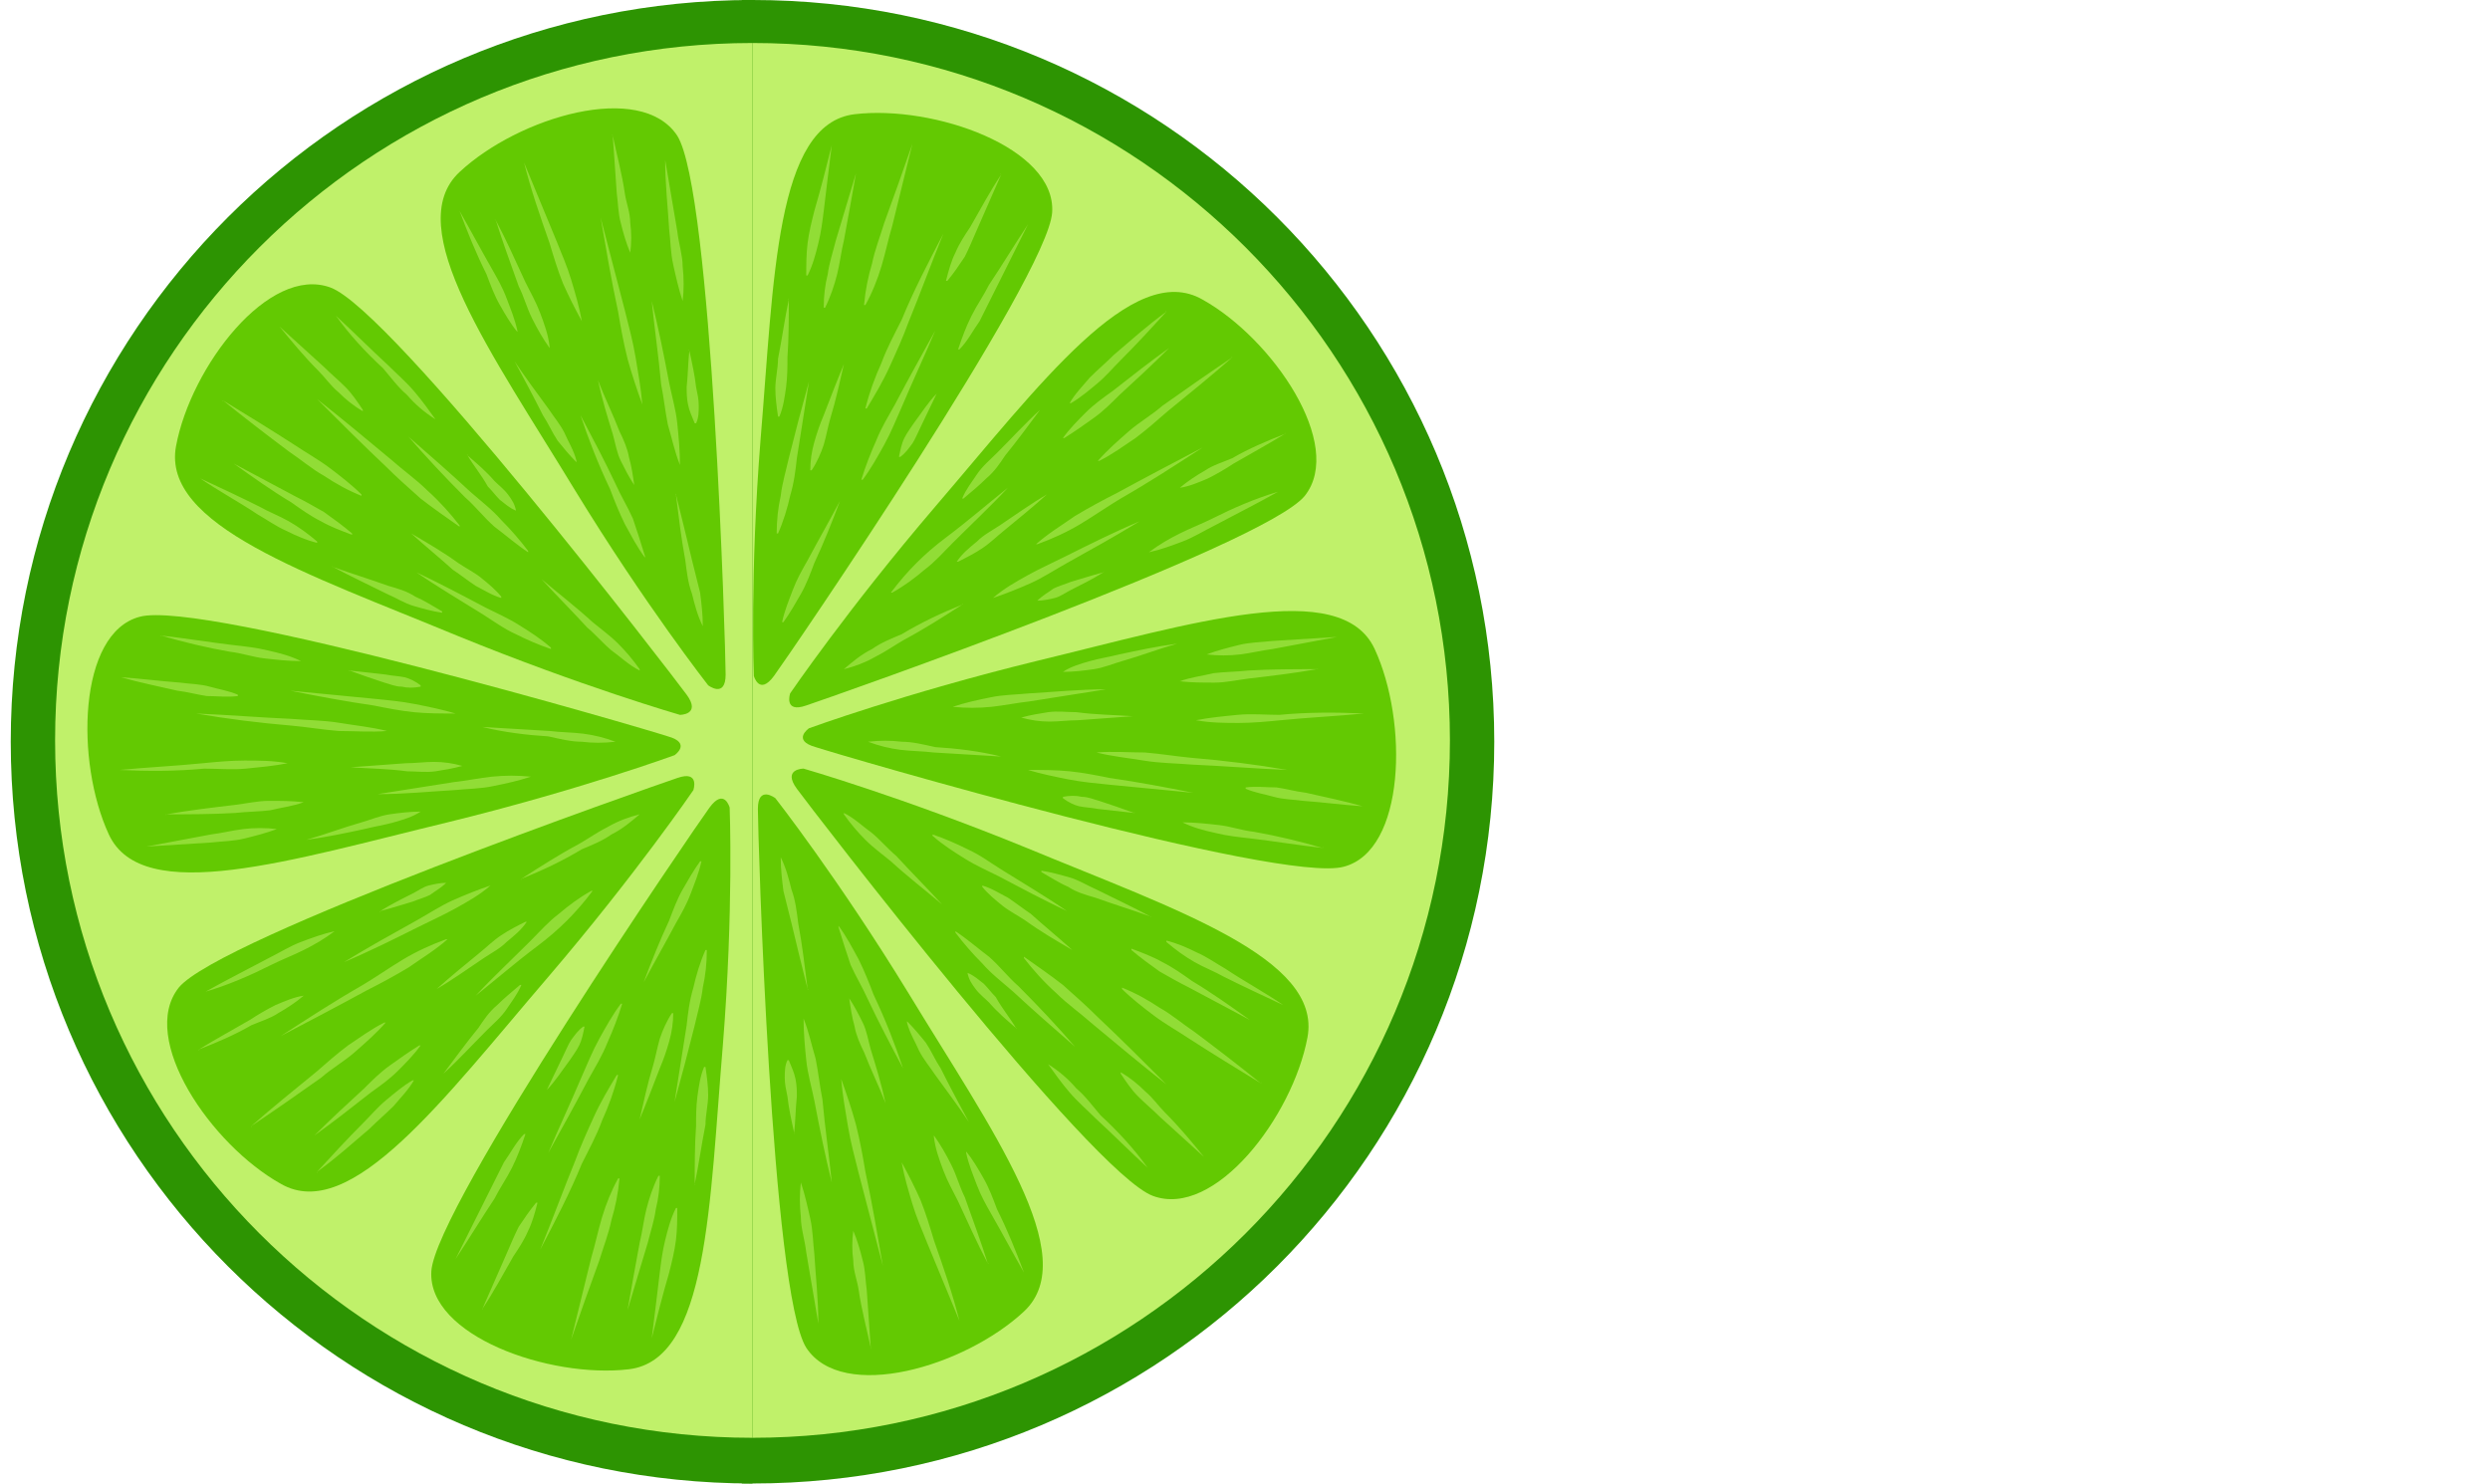
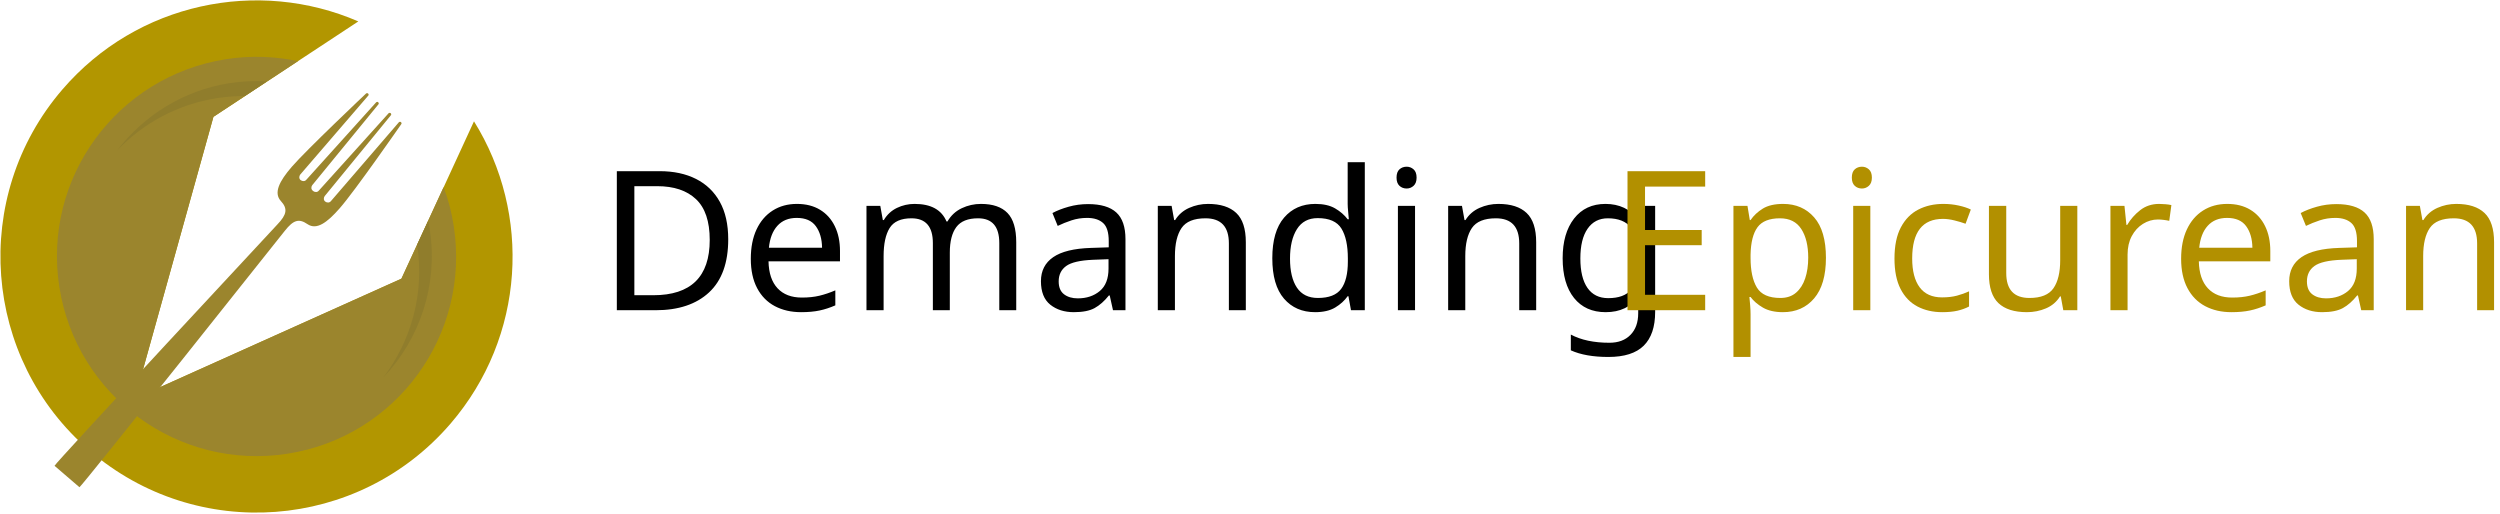
- <svg xmlns="http://www.w3.org/2000/svg" version="1.1" id="Layer_1" x="0px" y="0px" width="185.3px" height="110.4px" viewBox="0 0 185.3 110.4" enable-background="new 0 0 185.3 110.4" xml:space="preserve">
-   <path fill="#2D9402" d="M55.2,110.4H56c30.5,0,55.2-24.7,55.2-55.2S86.5,0,56,0h-0.8V110.4z" />
-   <path fill="#C0F16A" d="M55.2,107H56c28.6,0,51.9-23.2,51.9-51.9c0-28.6-23.2-51.9-51.9-51.9h-0.8V107z" />
-   <path fill="#63C902" d="M60.2,54.2c0,0,7.1-2.6,16.9-5c11.6-2.8,22.7-6.3,25.2-0.9s2.3,15-2.3,16.2c-4.7,1.3-37.5-8.3-39.3-8.9  C58.9,55.1,60.2,54.2,60.2,54.2z" />
-   <g opacity="0.5">
-     <path fill="#C0F16A" d="M98.4,63.1c-1.8-0.2-3.6-0.5-5.3-0.7c-0.9-0.1-1.8-0.2-2.6-0.4c-0.9-0.2-1.7-0.4-2.5-0.8   c0.9,0,1.8,0.1,2.7,0.2c0.9,0.1,1.7,0.4,2.6,0.5C95,62.2,96.7,62.6,98.4,63.1C98.5,63,98.5,63.1,98.4,63.1   C98.5,63.1,98.5,63.1,98.4,63.1z M88.8,59c-2.1-0.2-4.1-0.4-6.2-0.6c-1-0.1-2.1-0.2-3.1-0.4s-2-0.4-3-0.7c1.1,0,2.1,0,3.1,0.1   s2,0.3,3,0.5C84.7,58.2,86.8,58.6,88.8,59C88.8,58.9,88.8,59,88.8,59z M74.5,56.3c-1.7-0.1-3.3-0.2-5-0.3c-0.8-0.1-1.7-0.1-2.5-0.2   s-1.6-0.3-2.4-0.6c0.9-0.1,1.7-0.1,2.5,0c0.8,0,1.6,0.2,2.5,0.4C71.2,55.7,72.9,55.9,74.5,56.3C74.5,56.2,74.5,56.2,74.5,56.3z    M84.4,60.5l-2.7-0.3c-0.5-0.1-0.9-0.1-1.4-0.2c-0.4-0.1-0.8-0.3-1.2-0.6v-0.1c0.5-0.1,1-0.1,1.4,0c0.5,0,0.9,0.2,1.3,0.3   C82.7,59.9,83.6,60.2,84.4,60.5C84.4,60.4,84.5,60.5,84.4,60.5z M99.5,47.4l-4.8,0.9c-0.8,0.1-1.6,0.3-2.4,0.4   c-0.8,0.1-1.7,0.1-2.5,0c0.8-0.3,1.6-0.5,2.4-0.7s1.6-0.2,2.5-0.3C96.2,47.6,97.8,47.5,99.5,47.4C99.5,47.3,99.5,47.3,99.5,47.4z    M87.6,47.9c-1.4,0.4-2.7,0.9-4.1,1.3c-0.7,0.2-1.4,0.5-2.1,0.6c-0.7,0.1-1.5,0.2-2.3,0.2c0,0-0.1,0,0,0c0.6-0.4,1.3-0.6,2-0.8   c0.7-0.2,1.4-0.3,2.2-0.5C84.7,48.4,86.1,48.1,87.6,47.9C87.6,47.8,87.6,47.9,87.6,47.9z M82.3,51.3l-5.7,0.9   c-0.9,0.1-1.9,0.3-2.8,0.4c-1,0.1-1.9,0.1-2.9,0c0.9-0.3,1.8-0.5,2.8-0.7c0.9-0.2,1.9-0.2,2.9-0.3C78.4,51.5,80.3,51.3,82.3,51.3   C82.3,51.2,82.3,51.2,82.3,51.3C82.3,51.2,82.3,51.3,82.3,51.3z M101.5,53.1c-2.1,0.2-4.2,0.3-6.2,0.5c-1,0.1-2.1,0.2-3.1,0.2   s-2.1,0-3.2-0.2c1-0.2,2.1-0.3,3.1-0.4c1-0.1,2.1,0,3.1,0C97.3,53,99.4,53,101.5,53.1C101.5,53,101.5,53,101.5,53.1   C101.5,53,101.5,53.1,101.5,53.1z M95.8,57.3c-2.4-0.1-4.8-0.3-7.1-0.4c-1.2-0.1-2.4-0.1-3.6-0.3c-1.2-0.2-2.3-0.3-3.5-0.6   c1.2-0.1,2.4,0,3.6,0c1.2,0.1,2.4,0.3,3.5,0.4C91.1,56.6,93.5,56.9,95.8,57.3C95.9,57.2,95.9,57.2,95.8,57.3   C95.9,57.3,95.8,57.3,95.8,57.3z M101.4,60c-1.5-0.1-3-0.3-4.4-0.4c-0.7-0.1-1.5-0.1-2.2-0.3c-0.7-0.2-1.4-0.3-2.1-0.6v-0.1   c0.8-0.1,1.5,0,2.3,0c0.7,0.1,1.4,0.3,2.2,0.4C98.5,59.3,100,59.6,101.4,60C101.4,59.9,101.4,59.9,101.4,60z M84.3,53.3   c-1.4,0.1-2.7,0.2-4.1,0.3c-0.7,0-1.4,0.1-2.1,0.1c-0.7,0-1.4-0.1-2.1-0.3c0.7-0.2,1.4-0.3,2-0.4c0.7-0.1,1.4,0,2.1,0   C81.6,53.2,82.9,53.2,84.3,53.3C84.3,53.3,84.4,53.3,84.3,53.3C84.4,53.3,84.3,53.3,84.3,53.3z M98,49.8c-1.7,0.3-3.4,0.5-5.1,0.7   c-0.8,0.1-1.7,0.3-2.5,0.3c-0.9,0-1.7,0-2.6-0.1c0.8-0.3,1.7-0.4,2.5-0.6c0.8-0.1,1.7-0.1,2.6-0.2C94.6,49.8,96.3,49.8,98,49.8   C98.1,49.7,98.1,49.7,98,49.8C98.1,49.7,98.1,49.8,98,49.8z" />
+ <svg xmlns="http://www.w3.org/2000/svg" viewBox="0 0 1283.8 263.5">
+   <path fill="#B29600" d="M243.4 62.3l-37.2 80.8-136.9 61.5L109.6 60 184 11C132.6-11.3 70.5 1.2 32 46c-47.3 55-41.1 138.1 14 185.4 55.1 47.4 138.1 41.1 185.4-13.9 38.4-44.7 41.6-107.7 12-155.2z" />
+   <path fill="#9B852D" d="M227.8 96.1l-21.7 47-136.8 61.5L109.6 60 153 31.4c-11.8-2.5-24.3-3-37-1-56 8.8-94.3 61.2-85.5 117.1s61.1 94.2 117.1 85.5 94.1-61.1 85.4-117c-1.1-7-2.8-13.6-5.2-19.9z" />
+   <g fill="#907D2C">
+     <path d="M125.7 49.3l11.3-7.5c-6.3-.4-12.7-.1-19.2.9-23.8 3.8-44 16.7-57.6 34.5C73.4 63.4 91 53.6 111.4 50.4c4.8-.7 9.6-1.1 14.3-1.1zM219.9 113.4l-5.7 12.3c3.9 25.1-3.1 49.4-17.4 68.2 18.6-19.6 28.3-47.2 23.9-76-.3-1.5-.5-3-.8-4.5z" />
  </g>
-   <path fill="#63C902" d="M59.8,57.2c0,0,7.3,2.1,16.6,5.9c11.1,4.6,22,8.2,20.9,14.1c-1.1,5.9-6.9,13.5-11.5,11.8  c-4.6-1.7-25.4-28.8-26.5-30.3C58.2,57.2,59.8,57.2,59.8,57.2z" />
-   <g opacity="0.5">
-     <path fill="#C0F16A" d="M85.4,86.9c-1.3-1.2-2.6-2.5-3.9-3.7c-0.6-0.6-1.3-1.2-1.9-1.9c-0.6-0.7-1.1-1.4-1.6-2.1   c0.8,0.5,1.5,1.1,2.1,1.8c0.7,0.6,1.2,1.3,1.8,2C83.2,84.2,84.4,85.5,85.4,86.9C85.5,86.9,85.5,86.9,85.4,86.9   C85.5,86.9,85.5,86.9,85.4,86.9z M80,77.9c-1.6-1.4-3.1-2.7-4.6-4.1c-0.8-0.7-1.6-1.3-2.3-2.1c-0.7-0.7-1.4-1.5-2-2.3v-0.1   c0.9,0.6,1.7,1.3,2.5,1.9c0.8,0.7,1.4,1.5,2.2,2.2C77.3,74.9,78.7,76.4,80,77.9C80.1,77.9,80.1,77.9,80,77.9   C80.1,77.9,80.1,77.9,80,77.9z M70.1,67.3c-1.3-1.1-2.6-2.1-3.8-3.2c-0.6-0.5-1.3-1-1.9-1.6c-0.6-0.6-1.1-1.2-1.6-1.9v-0.1   c0.8,0.4,1.4,1,2.1,1.5c0.6,0.5,1.2,1.2,1.8,1.7C67.8,64.9,69,66.1,70.1,67.3C70.2,67.3,70.2,67.3,70.1,67.3z M75.6,76.5   c-0.7-0.6-1.4-1.2-2-1.9c-0.3-0.3-0.7-0.6-1-1c-0.3-0.4-0.5-0.7-0.6-1.2c0.5,0.2,0.8,0.5,1.2,0.8c0.3,0.3,0.6,0.7,0.9,1   C74.6,75.1,75.2,75.8,75.6,76.5C75.7,76.5,75.7,76.5,75.6,76.5C75.7,76.6,75.6,76.6,75.6,76.5z M95.5,74.8c-1.5-0.7-3-1.4-4.4-2.1   c-0.7-0.4-1.5-0.7-2.2-1.1c-0.7-0.4-1.4-0.9-2.1-1.5V70c0.8,0.2,1.5,0.5,2.3,0.9c0.7,0.3,1.4,0.8,2.1,1.2   C92.7,73.1,94.2,73.9,95.5,74.8C95.6,74.8,95.6,74.8,95.5,74.8C95.6,74.8,95.6,74.8,95.5,74.8z M85.6,68.2   c-1.4-0.5-2.7-0.9-4.1-1.4c-0.7-0.2-1.4-0.4-2-0.8c-0.7-0.3-1.3-0.7-2-1.1v-0.1c0.7,0.1,1.4,0.3,2.1,0.5c0.7,0.2,1.3,0.6,2,0.9   C83,66.9,84.3,67.5,85.6,68.2C85.7,68.2,85.7,68.2,85.6,68.2C85.7,68.2,85.7,68.3,85.6,68.2z M79.4,67.8c-1.7-0.8-3.4-1.7-5.1-2.6   c-0.8-0.4-1.7-0.8-2.5-1.3c-0.8-0.5-1.6-1-2.4-1.7v-0.1c0.9,0.3,1.8,0.7,2.6,1.1c0.9,0.4,1.7,1,2.5,1.5   C76.1,65.7,77.8,66.7,79.4,67.8z M93.8,80.6c-1.8-1.1-3.6-2.2-5.3-3.3c-0.9-0.6-1.8-1.1-2.6-1.7c-0.8-0.6-1.7-1.3-2.4-2v-0.1   c1,0.4,1.9,0.9,2.8,1.5c0.9,0.5,1.7,1.2,2.6,1.8C90.5,78,92.2,79.3,93.8,80.6C93.9,80.5,93.9,80.6,93.8,80.6z M86.8,80.7   c-1.9-1.5-3.7-3-5.5-4.5c-0.9-0.8-1.9-1.5-2.7-2.3c-0.9-0.8-1.7-1.7-2.4-2.6v-0.1c1,0.7,2,1.4,2.9,2.1c0.9,0.8,1.8,1.6,2.6,2.4   C83.4,77.3,85.1,79,86.8,80.7C86.8,80.6,86.8,80.7,86.8,80.7z M89.6,86.1l-3.3-3c-0.5-0.5-1.1-1-1.6-1.5s-0.9-1.1-1.3-1.7v-0.1   c0.7,0.4,1.3,0.9,1.8,1.4c0.6,0.5,1,1.1,1.5,1.6C87.8,83.9,88.7,85,89.6,86.1C89.7,86.1,89.7,86.1,89.6,86.1   C89.7,86.1,89.7,86.1,89.6,86.1z M79.8,70.7c-1.2-0.7-2.4-1.4-3.5-2.2c-0.6-0.4-1.2-0.7-1.7-1.1s-1.1-0.9-1.5-1.4v-0.1   c0.7,0.2,1.3,0.6,1.9,0.9c0.6,0.4,1.1,0.8,1.7,1.2C77.7,68.9,78.8,69.8,79.8,70.7C79.9,70.7,79.9,70.7,79.8,70.7z M93,75.9   l-4.5-2.4c-0.8-0.4-1.5-0.8-2.2-1.2c-0.7-0.5-1.4-1-2.1-1.6v-0.1c0.8,0.3,1.6,0.6,2.3,1c0.8,0.4,1.5,0.9,2.2,1.4   C90.2,73.9,91.6,74.9,93,75.9C93,75.9,93.1,75.9,93,75.9z" />
-   </g>
-   <path fill="#63C902" d="M57.7,59.4c0,0,4.7,6,9.9,14.5c6.2,10.2,13,19.6,8.6,23.7c-4.4,4.1-13.5,6.8-16.2,2.7  c-2.6-4.1-3.6-38.2-3.6-40.1C56.4,58.4,57.7,59.4,57.7,59.4z" />
-   <g opacity="0.5">
-     <path fill="#C0F16A" d="M60.9,98.5c-0.3-1.8-0.6-3.5-0.9-5.3c-0.1-0.9-0.4-1.8-0.4-2.6c-0.1-0.9-0.1-1.8,0-2.6   c0.3,0.9,0.5,1.8,0.7,2.7c0.2,0.9,0.2,1.8,0.3,2.6C60.7,95,60.9,96.7,60.9,98.5C61,98.5,61,98.5,60.9,98.5z M61.9,88   c-0.5-2-0.9-4-1.3-6.1c-0.2-1-0.5-2-0.6-3s-0.2-2-0.2-3.1c0.4,1,0.6,2,0.9,3c0.2,1,0.3,2,0.5,3C61.4,84,61.7,86,61.9,88   C61.9,88.1,61.9,88.1,61.9,88C61.9,88.1,61.9,88.1,61.9,88z M60.1,73.6c-0.4-1.6-0.8-3.2-1.2-4.9l-0.6-2.4   c-0.1-0.8-0.2-1.6-0.2-2.5c0.4,0.8,0.6,1.6,0.8,2.4c0.3,0.8,0.4,1.7,0.5,2.5C59.7,70.3,59.9,72,60.1,73.6   C60.2,73.6,60.1,73.7,60.1,73.6z M59.1,84.3c-0.2-0.9-0.4-1.8-0.5-2.7c-0.1-0.5-0.2-0.9-0.2-1.4c0-0.4,0-0.9,0.2-1.3h0.1   c0.2,0.5,0.4,0.9,0.5,1.4c0.1,0.5,0.1,0.9,0.1,1.3C59.2,82.5,59.2,83.4,59.1,84.3C59.2,84.4,59.1,84.4,59.1,84.3   C59.1,84.4,59.1,84.4,59.1,84.3z M76.2,94.7c-0.8-1.4-1.6-2.9-2.4-4.3c-0.4-0.7-0.8-1.4-1.1-2.2c-0.3-0.8-0.6-1.5-0.8-2.4v-0.1   c0.5,0.6,0.9,1.3,1.3,2c0.4,0.7,0.7,1.5,1,2.3C75,91.6,75.6,93.1,76.2,94.7C76.3,94.7,76.3,94.7,76.2,94.7z M72.1,83.5   c-0.8-1.2-1.7-2.4-2.5-3.5c-0.4-0.6-0.9-1.2-1.2-1.8c-0.3-0.7-0.7-1.3-0.9-2.1V76c0.5,0.5,1,1.1,1.4,1.6c0.4,0.6,0.7,1.3,1.1,1.9   C70.7,80.9,71.4,82.2,72.1,83.5C72.1,83.6,72.1,83.5,72.1,83.5z M67.2,79.5c-0.9-1.7-1.8-3.4-2.6-5.1c-0.4-0.9-0.9-1.7-1.3-2.6   C63,70.9,62.7,70,62.4,69v-0.1c0.6,0.8,1,1.6,1.5,2.5c0.4,0.8,0.8,1.8,1.1,2.6C65.9,75.9,66.6,77.7,67.2,79.5   C67.3,79.5,67.3,79.5,67.2,79.5C67.3,79.5,67.3,79.5,67.2,79.5z M71.4,98.3c-0.8-1.9-1.6-3.9-2.4-5.8c-0.4-1-0.8-1.9-1.1-2.9   s-0.6-2-0.8-3.1c0.5,0.9,1,1.9,1.4,2.8c0.4,1,0.7,2,1,3C70.2,94.3,70.9,96.3,71.4,98.3C71.5,98.3,71.5,98.3,71.4,98.3z M65.7,94.2   l-1.8-6.9c-0.3-1.2-0.6-2.3-0.8-3.5c-0.2-1.2-0.4-2.3-0.5-3.5c0.4,1.1,0.8,2.3,1.1,3.4c0.3,1.2,0.5,2.3,0.7,3.5   C64.9,89.5,65.3,91.9,65.7,94.2C65.7,94.2,65.7,94.3,65.7,94.2C65.7,94.3,65.7,94.2,65.7,94.2z M64.8,100.3   c-0.3-1.4-0.7-2.9-0.9-4.3c-0.1-0.7-0.4-1.4-0.4-2.2c-0.1-0.7-0.1-1.5,0-2.2c0.3,0.7,0.5,1.4,0.7,2.2c0.2,0.7,0.2,1.5,0.3,2.2   C64.6,97.4,64.7,98.9,64.8,100.3C64.9,100.4,64.8,100.4,64.8,100.3C64.8,100.4,64.8,100.4,64.8,100.3z M65.9,82.1   c-0.5-1.3-1.1-2.5-1.6-3.8c-0.3-0.6-0.6-1.3-0.7-1.9c-0.2-0.7-0.3-1.4-0.4-2.1c0.4,0.6,0.7,1.2,1,1.8c0.3,0.6,0.4,1.3,0.6,2   C65.2,79.4,65.6,80.7,65.9,82.1C66,82.1,66,82.1,65.9,82.1z M73.5,94c-0.8-1.5-1.5-3.1-2.2-4.6c-0.4-0.8-0.8-1.5-1.1-2.3   c-0.3-0.8-0.6-1.6-0.7-2.5v-0.1c0.5,0.7,0.9,1.4,1.3,2.2c0.4,0.8,0.6,1.6,1,2.4C72.4,90.8,73,92.4,73.5,94   C73.6,94,73.6,94.1,73.5,94C73.5,94.1,73.5,94.1,73.5,94z" />
-   </g>
-   <g>
-     <path fill="#63C902" d="M56.1,50.3c0,0-0.3-7.6,0.5-17.6c1-11.9,1.1-23.5,7-24.2c5.9-0.7,15,2.5,14.7,7.3   c-0.3,4.8-19.6,33-20.7,34.5C56.5,51.8,56.1,50.3,56.1,50.3z" />
-     <g opacity="0.5">
-       <path fill="#C0F16A" d="M76.5,16.7l-2.4,4.8l-1.2,2.4c-0.5,0.7-0.9,1.5-1.5,2.1h-0.1c0.3-0.9,0.6-1.7,1-2.5    c0.4-0.8,0.9-1.5,1.3-2.3C74.6,19.7,75.5,18.2,76.5,16.7z M69.6,24.6c-0.8,1.9-1.7,3.8-2.5,5.7c-0.4,0.9-0.8,1.9-1.3,2.8    c-0.5,0.9-1,1.8-1.6,2.6h-0.1c0.3-1,0.7-2,1.1-2.9c0.4-1,0.9-1.8,1.4-2.7C67.6,28.2,68.6,26.4,69.6,24.6z M62.5,37.3    c-0.6,1.6-1.2,3.1-1.9,4.6c-0.3,0.8-0.6,1.6-1,2.3c-0.4,0.7-0.8,1.4-1.3,2.1h-0.1c0.2-0.9,0.5-1.6,0.8-2.4    c0.3-0.8,0.7-1.5,1.1-2.2C60.9,40.2,61.7,38.8,62.5,37.3C62.6,37.3,62.6,37.3,62.5,37.3z M69.7,29.3c-0.4,0.8-0.8,1.7-1.2,2.5    c-0.2,0.4-0.4,0.9-0.6,1.2c-0.3,0.4-0.5,0.7-0.9,1h-0.1c0.1-0.5,0.2-1,0.4-1.4c0.2-0.4,0.5-0.8,0.7-1.1    C68.6,30.7,69.1,29.9,69.7,29.3C69.6,29.2,69.6,29.2,69.7,29.3C69.7,29.2,69.7,29.2,69.7,29.3z M61.9,10.8    c-0.2,1.6-0.4,3.2-0.6,4.9c-0.1,0.8-0.2,1.6-0.4,2.4c-0.2,0.8-0.4,1.6-0.8,2.4H60c0-0.8,0-1.6,0.1-2.4c0.1-0.8,0.3-1.6,0.5-2.4    C61.1,14,61.5,12.4,61.9,10.8z M58.7,22.3c0,1.4,0,2.9-0.1,4.3c0,0.7,0,1.4-0.1,2.2c-0.1,0.7-0.2,1.5-0.5,2.2h-0.1    c-0.1-0.7-0.2-1.4-0.2-2.1s0.2-1.5,0.2-2.2C58.2,25.2,58.4,23.7,58.7,22.3C58.6,22.2,58.7,22.2,58.7,22.3    C58.7,22.2,58.7,22.2,58.7,22.3z M60.2,28.4l-0.9,5.7c-0.1,0.9-0.2,1.8-0.5,2.8c-0.2,0.9-0.5,1.9-0.9,2.8h-0.1    c0-1,0.1-1.9,0.3-2.8c0.1-0.9,0.4-1.9,0.6-2.8C59.2,32.1,59.7,30.2,60.2,28.4C60.2,28.3,60.2,28.3,60.2,28.4    C60.2,28.3,60.2,28.3,60.2,28.4z M67.9,10.7c-0.5,2-1,4.1-1.5,6.1c-0.3,1-0.5,2-0.8,3c-0.3,1-0.7,2-1.2,2.9h-0.1    c0.1-1.1,0.3-2.1,0.6-3.1c0.2-1,0.6-2,0.9-3C66.5,14.7,67.2,12.7,67.9,10.7z M70.2,17.4c-0.9,2.2-1.7,4.4-2.6,6.6    c-0.4,1.1-0.9,2.2-1.4,3.3c-0.5,1.1-1.1,2.1-1.7,3.1h-0.1c0.3-1.2,0.7-2.3,1.2-3.4c0.4-1.1,1-2.2,1.5-3.2    C68,21.6,69.1,19.5,70.2,17.4C70.1,17.3,70.1,17.3,70.2,17.4C70.2,17.3,70.2,17.4,70.2,17.4z M74.5,13c-0.6,1.4-1.2,2.7-1.8,4.1    c-0.3,0.7-0.6,1.4-0.9,2c-0.4,0.6-0.8,1.2-1.3,1.8h-0.1c0.2-0.8,0.4-1.5,0.7-2.1c0.3-0.7,0.7-1.3,1.1-1.9    C73,15.5,73.7,14.2,74.5,13C74.4,12.9,74.5,12.9,74.5,13C74.5,12.9,74.5,13,74.5,13z M62.8,27.1c-0.3,1.3-0.6,2.7-1,4    c-0.2,0.7-0.3,1.3-0.5,2c-0.2,0.6-0.5,1.3-0.9,1.9h-0.1c0-0.7,0.1-1.4,0.3-2.1c0.2-0.7,0.4-1.3,0.7-2    C61.8,29.6,62.3,28.3,62.8,27.1C62.8,27,62.8,27,62.8,27.1C62.8,27,62.8,27,62.8,27.1z M63.7,12.9c-0.3,1.7-0.6,3.4-0.9,5    c-0.2,0.8-0.3,1.7-0.5,2.5s-0.5,1.7-0.9,2.5h-0.1c0-0.9,0.1-1.7,0.3-2.5c0.1-0.8,0.4-1.7,0.6-2.5C62.7,16.2,63.2,14.6,63.7,12.9z" />
-     </g>
-   </g>
-   <g>
-     <path fill="#63C902" d="M58.8,51.6c0,0,4.3-6.3,10.8-13.9c7.8-9.1,14.7-18.4,19.9-15.4c5.2,2.9,10.6,10.8,7.6,14.6   c-3,3.7-35.3,15-37.1,15.6C58.3,53.1,58.8,51.6,58.8,51.6z" />
-     <g opacity="0.5">
-       <path fill="#C0F16A" d="M95.1,36.6c-1.6,0.9-3.2,1.7-4.7,2.5c-0.8,0.4-1.6,0.9-2.4,1.2s-1.6,0.6-2.5,0.8c0.8-0.6,1.5-1,2.3-1.4    c0.8-0.4,1.6-0.7,2.4-1.1C91.8,37.8,93.4,37.1,95.1,36.6C95.1,36.5,95.1,36.5,95.1,36.6C95.1,36.5,95.1,36.5,95.1,36.6z     M84.8,38.8c-1.8,1.1-3.6,2.1-5.4,3.1c-0.9,0.5-1.8,1.1-2.7,1.5c-0.9,0.4-1.9,0.8-2.8,1.1c0.8-0.7,1.7-1.2,2.6-1.7    s1.8-0.9,2.8-1.4C81.1,40.5,82.9,39.6,84.8,38.8z M71.6,45c-1.4,0.9-2.8,1.8-4.3,2.6c-0.7,0.4-1.4,0.9-2.2,1.3    c-0.7,0.4-1.5,0.7-2.3,0.9c0.7-0.6,1.3-1.1,2.1-1.5c0.7-0.5,1.5-0.8,2.2-1.1C68.6,46.3,70.1,45.6,71.6,45    C71.6,44.9,71.6,44.9,71.6,45C71.7,44.9,71.6,44.9,71.6,45z M82.1,42.6c-0.8,0.5-1.6,0.9-2.4,1.3c-0.4,0.2-0.8,0.5-1.2,0.6    s-0.9,0.2-1.3,0.2c0.4-0.4,0.8-0.6,1.2-0.9c0.4-0.2,0.8-0.3,1.3-0.5C80.4,43.1,81.3,42.8,82.1,42.6C82.1,42.5,82.2,42.5,82.1,42.6    C82.2,42.6,82.2,42.6,82.1,42.6z M86.8,23.2c-1.1,1.2-2.2,2.4-3.4,3.6c-0.6,0.6-1.1,1.2-1.7,1.7c-0.6,0.5-1.3,1.1-2,1.5h-0.1    c0.4-0.7,1-1.3,1.5-1.9c0.6-0.6,1.2-1.1,1.8-1.7C84.2,25.3,85.4,24.2,86.8,23.2C86.7,23.1,86.8,23.1,86.8,23.2    C86.8,23.1,86.8,23.1,86.8,23.2z M77.4,30.5c-0.9,1.2-1.7,2.3-2.6,3.4c-0.4,0.6-0.8,1.2-1.4,1.7c-0.5,0.5-1.1,1-1.7,1.5h-0.1    c0.3-0.7,0.7-1.2,1.1-1.8c0.4-0.6,1-1.1,1.5-1.6C75.3,32.6,76.3,31.5,77.4,30.5C77.4,30.5,77.4,30.4,77.4,30.5z M75,36.3    c-1.3,1.4-2.7,2.7-4.1,4.1c-0.7,0.7-1.3,1.4-2.1,2c-0.7,0.6-1.5,1.2-2.4,1.7h-0.1c1.2-1.6,2.5-2.9,4.1-4.1    C72,38.8,73.5,37.5,75,36.3z M91.7,26.6c-1.6,1.4-3.2,2.7-4.8,4c-0.8,0.7-1.6,1.4-2.4,2c-0.9,0.6-1.7,1.2-2.7,1.7h-0.1    c0.7-0.8,1.5-1.5,2.3-2.2c0.8-0.7,1.7-1.2,2.5-1.9C88.2,29,89.9,27.8,91.7,26.6C91.6,26.5,91.7,26.5,91.7,26.6z M89.5,33.3    c-2,1.3-4,2.6-6.1,3.8c-1,0.6-2,1.3-3,1.9c-1,0.6-2.1,1.1-3.2,1.5h-0.1c0.9-0.8,1.9-1.4,2.9-2.1c1-0.6,2.1-1.2,3.1-1.7    C85.3,35.5,87.4,34.4,89.5,33.3C89.5,33.3,89.6,33.3,89.5,33.3C89.6,33.3,89.6,33.3,89.5,33.3z M95.6,32.3    c-1.3,0.8-2.6,1.5-3.8,2.2c-0.6,0.4-1.3,0.8-1.9,1.1c-0.7,0.3-1.4,0.6-2.1,0.7c0.6-0.5,1.2-0.9,1.9-1.3c0.6-0.4,1.3-0.6,2-0.9    C92.9,33.4,94.3,32.8,95.6,32.3C95.6,32.2,95.7,32.2,95.6,32.3C95.7,32.3,95.6,32.3,95.6,32.3z M77.9,36.8c-1,0.9-2.1,1.8-3.2,2.7    c-0.5,0.4-1,0.9-1.6,1.3c-0.6,0.4-1.2,0.7-1.8,1h-0.1c0.4-0.6,0.9-1,1.5-1.5c0.5-0.5,1.1-0.8,1.7-1.2    C75.6,38.3,76.7,37.5,77.9,36.8z M87,25.9c-1.2,1.2-2.5,2.4-3.7,3.5c-0.6,0.6-1.2,1.2-1.9,1.7c-0.7,0.5-1.4,1-2.2,1.5h-0.1    c0.5-0.7,1.1-1.3,1.7-1.9c0.6-0.6,1.3-1.1,2-1.6C84.2,28,85.6,26.9,87,25.9C86.9,25.9,87,25.9,87,25.9z" />
-     </g>
-   </g>
-   <path fill="#2D9402" d="M56,0C25.5,0,0.8,24.7,0.8,55.2s24.7,55.2,55.2,55.2" />
-   <path fill="#C0F16A" d="M56,3.2C27.4,3.2,4.1,26.4,4.1,55.1C4.1,83.7,27.3,107,56,107" />
-   <path fill="#63C902" d="M50.2,56.2c0,0-7.1,2.6-16.9,5C21.7,64,10.6,67.5,8.1,62.1s-2.3-15,2.3-16.2c4.7-1.3,37.5,8.3,39.3,8.9  C51.5,55.3,50.2,56.2,50.2,56.2z" />
-   <g opacity="0.5">
-     <path fill="#C0F16A" d="M12,47.3c1.8,0.2,3.6,0.5,5.3,0.7c0.9,0.1,1.8,0.2,2.6,0.4c0.9,0.2,1.7,0.4,2.5,0.8c-0.9,0-1.8-0.1-2.7-0.2   c-0.9-0.1-1.7-0.4-2.6-0.5C15.4,48.2,13.7,47.8,12,47.3C11.9,47.4,11.9,47.3,12,47.3C11.9,47.3,11.9,47.3,12,47.3z M21.6,51.4   c2.1,0.2,4.1,0.4,6.2,0.6c1,0.1,2.1,0.2,3.1,0.4s2,0.4,3,0.7c-1.1,0-2.1,0-3.1-0.1s-2-0.3-3-0.5C25.7,52.2,23.6,51.8,21.6,51.4   C21.6,51.5,21.6,51.4,21.6,51.4z M35.9,54.1c1.7,0.1,3.3,0.2,5,0.3c0.8,0.1,1.7,0.1,2.5,0.2s1.6,0.3,2.4,0.6   c-0.9,0.1-1.7,0.1-2.5,0c-0.8,0-1.6-0.2-2.5-0.4C39.2,54.7,37.5,54.5,35.9,54.1C35.9,54.2,35.9,54.2,35.9,54.1z M26,49.9l2.7,0.3   c0.5,0.1,0.9,0.1,1.4,0.2c0.4,0.1,0.8,0.3,1.2,0.6v0.1c-0.5,0.1-1,0.1-1.4,0c-0.5,0-0.9-0.2-1.3-0.3C27.7,50.5,26.8,50.2,26,49.9   C26,50,25.9,49.9,26,49.9z M10.9,63l4.8-0.9c0.8-0.1,1.6-0.3,2.4-0.4c0.8-0.1,1.7-0.1,2.5,0c-0.8,0.3-1.6,0.5-2.4,0.7   c-0.8,0.2-1.6,0.2-2.5,0.3C14.2,62.8,12.6,62.9,10.9,63C10.9,63.1,10.9,63.1,10.9,63z M22.8,62.5c1.4-0.4,2.7-0.9,4.1-1.3   c0.7-0.2,1.4-0.5,2.1-0.6s1.5-0.2,2.3-0.2c0,0,0.1,0,0,0c-0.6,0.4-1.3,0.6-2,0.8s-1.4,0.3-2.2,0.5C25.7,62,24.3,62.3,22.8,62.5   C22.8,62.6,22.8,62.5,22.8,62.5z M28.1,59.1l5.7-0.9c0.9-0.1,1.9-0.3,2.8-0.4c1-0.1,1.9-0.1,2.9,0c-0.9,0.3-1.8,0.5-2.8,0.7   c-0.9,0.2-1.9,0.2-2.9,0.3C32,58.9,30.1,59.1,28.1,59.1C28.1,59.2,28.1,59.2,28.1,59.1C28.1,59.2,28.1,59.1,28.1,59.1z M8.9,57.3   c2.1-0.2,4.2-0.3,6.2-0.5c1-0.1,2.1-0.2,3.1-0.2s2.1,0,3.2,0.2c-1,0.2-2.1,0.3-3.1,0.4c-1,0.1-2.1,0-3.1,0   C13.1,57.4,11,57.4,8.9,57.3C8.9,57.4,8.9,57.4,8.9,57.3C8.9,57.4,8.9,57.3,8.9,57.3z M14.6,53.1c2.4,0.1,4.8,0.3,7.1,0.4   c1.2,0.1,2.4,0.1,3.6,0.3s2.3,0.3,3.5,0.6c-1.2,0.1-2.4,0-3.6,0c-1.2-0.1-2.4-0.3-3.5-0.4C19.3,53.8,16.9,53.5,14.6,53.1   C14.5,53.2,14.5,53.2,14.6,53.1C14.5,53.1,14.6,53.1,14.6,53.1z M9,50.4c1.5,0.1,3,0.3,4.4,0.4c0.7,0.1,1.5,0.1,2.2,0.3   c0.7,0.2,1.4,0.3,2.1,0.6v0.1c-0.8,0.1-1.5,0-2.3,0c-0.7-0.1-1.4-0.3-2.2-0.4C11.9,51.1,10.4,50.8,9,50.4C9,50.5,9,50.5,9,50.4z    M26.1,57.1c1.4-0.1,2.7-0.2,4.1-0.3c0.7,0,1.4-0.1,2.1-0.1c0.7,0,1.4,0.1,2.1,0.3c-0.7,0.2-1.4,0.3-2,0.4c-0.7,0.1-1.4,0-2.1,0   C28.8,57.2,27.5,57.2,26.1,57.1C26.1,57.1,26,57.1,26.1,57.1C26,57.1,26.1,57.1,26.1,57.1z M12.4,60.6c1.7-0.3,3.4-0.5,5.1-0.7   c0.8-0.1,1.7-0.3,2.5-0.3c0.9,0,1.7,0,2.6,0.1c-0.8,0.3-1.7,0.4-2.5,0.6c-0.8,0.1-1.7,0.1-2.6,0.2C15.8,60.6,14.1,60.6,12.4,60.6   C12.3,60.7,12.3,60.7,12.4,60.6C12.3,60.7,12.3,60.6,12.4,60.6z" />
-   </g>
-   <path fill="#63C902" d="M50.6,53.2c0,0-7.3-2.1-16.6-5.9c-11.1-4.6-22-8.2-20.9-14.1c1.1-5.9,6.9-13.5,11.5-11.8S50,50.2,51.1,51.7  C52.2,53.2,50.6,53.2,50.6,53.2z" />
-   <g opacity="0.5">
-     <path fill="#C0F16A" d="M25,23.5c1.3,1.2,2.6,2.5,3.9,3.7c0.6,0.6,1.3,1.2,1.9,1.9c0.6,0.7,1.1,1.4,1.6,2.1   c-0.8-0.5-1.5-1.1-2.1-1.8c-0.7-0.6-1.2-1.3-1.8-2C27.2,26.2,26,24.9,25,23.5C24.9,23.5,24.9,23.5,25,23.5   C24.9,23.5,24.9,23.5,25,23.5z M30.4,32.5c1.6,1.4,3.1,2.7,4.6,4.1c0.8,0.7,1.6,1.3,2.3,2.1c0.7,0.7,1.4,1.5,2,2.3v0.1   c-0.9-0.6-1.7-1.3-2.5-1.9c-0.8-0.7-1.4-1.5-2.2-2.2C33.1,35.5,31.7,34,30.4,32.5C30.3,32.5,30.3,32.5,30.4,32.5   C30.3,32.5,30.3,32.5,30.4,32.5z M40.3,43.1c1.3,1.1,2.6,2.1,3.8,3.2c0.6,0.5,1.3,1,1.9,1.6c0.6,0.6,1.1,1.2,1.6,1.9v0.1   c-0.8-0.4-1.4-1-2.1-1.5c-0.6-0.5-1.2-1.2-1.8-1.7C42.6,45.5,41.4,44.3,40.3,43.1C40.2,43.1,40.2,43.1,40.3,43.1z M34.8,33.9   c0.7,0.6,1.4,1.2,2,1.9c0.3,0.3,0.7,0.6,1,1s0.5,0.7,0.6,1.2c-0.5-0.2-0.8-0.5-1.2-0.8c-0.3-0.3-0.6-0.7-0.9-1   C35.8,35.3,35.2,34.6,34.8,33.9C34.7,33.9,34.7,33.9,34.8,33.9C34.7,33.8,34.8,33.8,34.8,33.9z M14.9,35.6c1.5,0.7,3,1.4,4.4,2.1   c0.7,0.4,1.5,0.7,2.2,1.1s1.4,0.9,2.1,1.5v0.1c-0.8-0.2-1.5-0.5-2.3-0.9c-0.7-0.3-1.4-0.8-2.1-1.2C17.7,37.3,16.2,36.5,14.9,35.6   C14.8,35.6,14.8,35.6,14.9,35.6C14.8,35.6,14.8,35.6,14.9,35.6z M24.8,42.2c1.4,0.5,2.7,0.9,4.1,1.4c0.7,0.2,1.4,0.4,2,0.8   c0.7,0.3,1.3,0.7,2,1.1v0.1c-0.7-0.1-1.4-0.3-2.1-0.5s-1.3-0.6-2-0.9C27.4,43.5,26.1,42.9,24.8,42.2C24.7,42.2,24.7,42.2,24.8,42.2   C24.7,42.2,24.7,42.1,24.8,42.2z M31,42.6c1.7,0.8,3.4,1.7,5.1,2.6c0.8,0.4,1.7,0.8,2.5,1.3s1.6,1,2.4,1.7v0.1   c-0.9-0.3-1.8-0.7-2.6-1.1c-0.9-0.4-1.7-1-2.5-1.5C34.3,44.7,32.6,43.7,31,42.6z M16.6,29.8c1.8,1.1,3.6,2.2,5.3,3.3   c0.9,0.6,1.8,1.1,2.6,1.7c0.8,0.6,1.7,1.3,2.4,2v0.1c-1-0.4-1.9-0.9-2.8-1.5c-0.9-0.5-1.7-1.2-2.6-1.8   C19.9,32.4,18.2,31.1,16.6,29.8C16.5,29.9,16.5,29.8,16.6,29.8z M23.6,29.7c1.9,1.5,3.7,3,5.5,4.5c0.9,0.8,1.9,1.5,2.7,2.3   c0.9,0.8,1.7,1.7,2.4,2.6v0.1c-1-0.7-2-1.4-2.9-2.1c-0.9-0.8-1.8-1.6-2.6-2.4C27,33.1,25.3,31.4,23.6,29.7   C23.6,29.8,23.6,29.7,23.6,29.7z M20.8,24.3l3.3,3c0.5,0.5,1.1,1,1.6,1.5s0.9,1.1,1.3,1.7v0.1c-0.7-0.4-1.3-0.9-1.8-1.4   c-0.6-0.5-1-1.1-1.5-1.6C22.6,26.5,21.7,25.4,20.8,24.3C20.7,24.3,20.7,24.3,20.8,24.3C20.7,24.3,20.7,24.3,20.8,24.3z M30.6,39.7   c1.2,0.7,2.4,1.4,3.5,2.2c0.6,0.4,1.2,0.7,1.7,1.1s1.1,0.9,1.5,1.4v0.1c-0.7-0.2-1.3-0.6-1.9-0.9c-0.6-0.4-1.1-0.8-1.7-1.2   C32.7,41.5,31.6,40.6,30.6,39.7C30.5,39.7,30.5,39.7,30.6,39.7z M17.4,34.5l4.5,2.4c0.8,0.4,1.5,0.8,2.2,1.2c0.7,0.5,1.4,1,2.1,1.6   v0.1c-0.8-0.3-1.6-0.6-2.3-1c-0.8-0.4-1.5-0.9-2.2-1.4C20.2,36.5,18.8,35.5,17.4,34.5C17.4,34.5,17.3,34.5,17.4,34.5z" />
-   </g>
-   <path fill="#63C902" d="M52.7,51c0,0-4.7-6-9.9-14.5c-6.2-10.2-13-19.6-8.6-23.7c4.4-4.1,13.5-6.8,16.2-2.7C53,14.2,54,48.3,54,50.2  C54,52,52.7,51,52.7,51z" />
-   <g opacity="0.5">
-     <path fill="#C0F16A" d="M49.5,11.9c0.3,1.8,0.6,3.5,0.9,5.3c0.1,0.9,0.4,1.8,0.4,2.6c0.1,0.9,0.1,1.8,0,2.6   c-0.3-0.9-0.5-1.8-0.7-2.7c-0.2-0.9-0.2-1.8-0.3-2.6C49.7,15.4,49.5,13.7,49.5,11.9C49.4,11.9,49.4,11.9,49.5,11.9z M48.5,22.4   c0.5,2,0.9,4,1.3,6.1c0.2,1,0.5,2,0.6,3c0.1,1,0.2,2,0.2,3.1c-0.4-1-0.6-2-0.9-3c-0.2-1-0.3-2-0.5-3C49,26.4,48.7,24.4,48.5,22.4   C48.5,22.3,48.5,22.3,48.5,22.4C48.5,22.3,48.5,22.3,48.5,22.4z M50.3,36.8c0.4,1.6,0.8,3.2,1.2,4.9l0.6,2.4   c0.1,0.8,0.2,1.6,0.2,2.5c-0.4-0.8-0.6-1.6-0.8-2.4c-0.3-0.8-0.4-1.7-0.5-2.5C50.7,40.1,50.5,38.4,50.3,36.8   C50.2,36.8,50.3,36.7,50.3,36.8z M51.3,26.1c0.2,0.9,0.4,1.8,0.5,2.7c0.1,0.5,0.2,0.9,0.2,1.4c0,0.4,0,0.9-0.2,1.3h-0.1   c-0.2-0.5-0.4-0.9-0.5-1.4c-0.1-0.5-0.1-0.9-0.1-1.3C51.2,27.9,51.2,27,51.3,26.1C51.2,26,51.3,26,51.3,26.1   C51.3,26,51.3,26,51.3,26.1z M34.2,15.7c0.8,1.4,1.6,2.9,2.4,4.3c0.4,0.7,0.8,1.4,1.1,2.2c0.3,0.8,0.6,1.5,0.8,2.4v0.1   c-0.5-0.6-0.9-1.3-1.3-2c-0.4-0.7-0.7-1.5-1-2.3C35.4,18.8,34.8,17.3,34.2,15.7C34.1,15.7,34.1,15.7,34.2,15.7z M38.3,26.9   c0.8,1.2,1.7,2.4,2.5,3.5c0.4,0.6,0.9,1.2,1.2,1.8c0.3,0.7,0.7,1.3,0.9,2.1v0.1c-0.5-0.5-1-1.1-1.4-1.6c-0.4-0.6-0.7-1.3-1.1-1.9   C39.7,29.5,39,28.2,38.3,26.9C38.3,26.8,38.3,26.9,38.3,26.9z M43.2,30.9c0.9,1.7,1.8,3.4,2.6,5.1c0.4,0.9,0.9,1.7,1.3,2.6   c0.3,0.9,0.6,1.8,0.9,2.8v0.1c-0.6-0.8-1-1.6-1.5-2.5c-0.4-0.8-0.8-1.8-1.1-2.6C44.5,34.5,43.8,32.7,43.2,30.9   C43.1,30.9,43.1,30.9,43.2,30.9C43.1,30.9,43.1,30.9,43.2,30.9z M39,12.1c0.8,1.9,1.6,3.9,2.4,5.8c0.4,1,0.8,1.9,1.1,2.9   s0.6,2,0.8,3.1c-0.5-0.9-1-1.9-1.4-2.8c-0.4-1-0.7-2-1-3C40.2,16.1,39.5,14.1,39,12.1C38.9,12.1,38.9,12.1,39,12.1z M44.7,16.2   l1.8,6.9c0.3,1.2,0.6,2.3,0.8,3.5c0.2,1.2,0.4,2.3,0.5,3.5c-0.4-1.1-0.8-2.3-1.1-3.4c-0.3-1.2-0.5-2.3-0.7-3.5   C45.5,20.9,45.1,18.5,44.7,16.2C44.7,16.2,44.7,16.1,44.7,16.2C44.7,16.1,44.7,16.2,44.7,16.2z M45.6,10.1c0.3,1.4,0.7,2.9,0.9,4.3   c0.1,0.7,0.4,1.4,0.4,2.2c0.1,0.7,0.1,1.5,0,2.2c-0.3-0.7-0.5-1.4-0.7-2.2c-0.2-0.7-0.2-1.5-0.3-2.2C45.8,13,45.7,11.5,45.6,10.1   C45.5,10,45.6,10,45.6,10.1C45.6,10,45.6,10,45.6,10.1z M44.5,28.3c0.5,1.3,1.1,2.5,1.6,3.8c0.3,0.6,0.6,1.3,0.7,1.9   c0.2,0.7,0.3,1.4,0.4,2.1c-0.4-0.6-0.7-1.2-1-1.8c-0.3-0.6-0.4-1.3-0.6-2C45.2,31,44.8,29.7,44.5,28.3   C44.4,28.3,44.4,28.3,44.5,28.3z M36.9,16.4c0.8,1.5,1.5,3.1,2.2,4.6c0.4,0.8,0.8,1.5,1.1,2.3c0.3,0.8,0.6,1.6,0.7,2.5v0.1   c-0.5-0.7-0.9-1.4-1.3-2.2c-0.4-0.8-0.6-1.6-1-2.4C38,19.6,37.4,18,36.9,16.4C36.8,16.4,36.8,16.3,36.9,16.4   C36.9,16.3,36.9,16.3,36.9,16.4z" />
-   </g>
-   <g>
-     <path fill="#63C902" d="M54.3,60.1c0,0,0.3,7.6-0.5,17.6c-1,11.9-1.1,23.5-7,24.2c-5.9,0.7-15-2.5-14.7-7.3   c0.3-4.8,19.6-33,20.7-34.5C53.9,58.6,54.3,60.1,54.3,60.1z" />
-     <g opacity="0.5">
-       <path fill="#C0F16A" d="M33.9,93.7l2.4-4.8l1.2-2.4c0.5-0.7,0.9-1.5,1.5-2.1h0.1c-0.3,0.9-0.6,1.7-1,2.5c-0.4,0.8-0.9,1.5-1.3,2.3    C35.8,90.7,34.9,92.2,33.9,93.7z M40.8,85.8c0.8-1.9,1.7-3.8,2.5-5.7c0.4-0.9,0.8-1.9,1.3-2.8c0.5-0.9,1-1.8,1.6-2.6h0.1    c-0.3,1-0.7,2-1.1,2.9c-0.4,1-0.9,1.8-1.4,2.7C42.8,82.2,41.8,84,40.8,85.8z M47.9,73.1c0.6-1.6,1.2-3.1,1.9-4.6    c0.3-0.8,0.6-1.6,1-2.3c0.4-0.7,0.8-1.4,1.3-2.1h0.1c-0.2,0.9-0.5,1.6-0.8,2.4c-0.3,0.8-0.7,1.5-1.1,2.2    C49.5,70.2,48.7,71.6,47.9,73.1C47.8,73.1,47.8,73.1,47.9,73.1z M40.7,81.1c0.4-0.8,0.8-1.7,1.2-2.5c0.2-0.4,0.4-0.9,0.6-1.2    c0.3-0.4,0.5-0.7,0.9-1h0.1c-0.1,0.5-0.2,1-0.4,1.4c-0.2,0.4-0.5,0.8-0.7,1.1C41.8,79.7,41.3,80.5,40.7,81.1    C40.8,81.2,40.8,81.2,40.7,81.1C40.7,81.2,40.7,81.2,40.7,81.1z M48.5,99.6c0.2-1.6,0.4-3.2,0.6-4.9c0.1-0.8,0.2-1.6,0.4-2.4    c0.2-0.8,0.4-1.6,0.8-2.4h0.1c0,0.8,0,1.6-0.1,2.4c-0.1,0.8-0.3,1.6-0.5,2.4C49.3,96.4,48.9,98,48.5,99.6z M51.7,88.1    c0-1.4,0-2.9,0.1-4.3c0-0.7,0-1.4,0.1-2.2c0.1-0.7,0.2-1.5,0.5-2.2h0.1c0.1,0.7,0.2,1.4,0.2,2.1c0,0.7-0.2,1.5-0.2,2.2    C52.2,85.2,52,86.7,51.7,88.1C51.8,88.2,51.7,88.2,51.7,88.1C51.7,88.2,51.7,88.2,51.7,88.1z M50.2,82l0.9-5.7    c0.1-0.9,0.2-1.8,0.5-2.8c0.2-0.9,0.5-1.9,0.9-2.8h0.1c0,1-0.1,1.9-0.3,2.8c-0.1,0.9-0.4,1.9-0.6,2.8C51.2,78.3,50.7,80.2,50.2,82    C50.2,82.1,50.2,82.1,50.2,82C50.2,82.1,50.2,82.1,50.2,82z M42.5,99.7c0.5-2,1-4.1,1.5-6.1c0.3-1,0.5-2,0.8-3    c0.3-1,0.7-2,1.2-2.9h0.1c-0.1,1.1-0.3,2.1-0.6,3.1c-0.2,1-0.6,2-0.9,3C43.9,95.7,43.2,97.7,42.5,99.7z M40.2,93    c0.9-2.2,1.7-4.4,2.6-6.6c0.4-1.1,0.9-2.2,1.4-3.3c0.5-1.1,1.1-2.1,1.7-3.1H46c-0.3,1.2-0.7,2.3-1.2,3.4c-0.4,1.1-1,2.2-1.5,3.2    C42.4,88.8,41.3,90.9,40.2,93C40.3,93.1,40.3,93.1,40.2,93C40.2,93.1,40.2,93,40.2,93z M35.9,97.4c0.6-1.4,1.2-2.7,1.8-4.1    c0.3-0.7,0.6-1.4,0.9-2c0.4-0.6,0.8-1.2,1.3-1.8H40c-0.2,0.8-0.4,1.5-0.7,2.1c-0.3,0.7-0.7,1.3-1.1,1.9    C37.4,94.9,36.7,96.2,35.9,97.4C36,97.5,35.9,97.5,35.9,97.4C35.9,97.5,35.9,97.4,35.9,97.4z M47.6,83.3c0.3-1.3,0.6-2.7,1-4    c0.2-0.7,0.3-1.3,0.5-2c0.2-0.6,0.5-1.3,0.9-1.9h0.1c0,0.7-0.1,1.4-0.3,2.1s-0.4,1.3-0.7,2C48.6,80.8,48.1,82.1,47.6,83.3    C47.6,83.4,47.6,83.4,47.6,83.3C47.6,83.4,47.6,83.4,47.6,83.3z M46.7,97.5c0.3-1.7,0.6-3.4,0.9-5c0.2-0.8,0.3-1.7,0.5-2.5    c0.2-0.8,0.5-1.7,0.9-2.5h0.1c0,0.9-0.1,1.7-0.3,2.5c-0.1,0.8-0.4,1.7-0.6,2.5C47.7,94.2,47.2,95.8,46.7,97.5z" />
-     </g>
-   </g>
-   <g>
-     <path fill="#63C902" d="M51.6,58.8c0,0-4.3,6.3-10.8,13.9C33,81.8,26.1,91.1,20.9,88.1c-5.2-2.9-10.6-10.8-7.6-14.6   c3-3.7,35.3-15,37.1-15.6C52.1,57.3,51.6,58.8,51.6,58.8z" />
-     <g opacity="0.5">
-       <path fill="#C0F16A" d="M15.3,73.8c1.6-0.9,3.2-1.7,4.7-2.5c0.8-0.4,1.6-0.9,2.4-1.2c0.8-0.3,1.6-0.6,2.5-0.8    c-0.8,0.6-1.5,1-2.3,1.4s-1.6,0.7-2.4,1.1C18.6,72.6,17,73.3,15.3,73.8C15.3,73.9,15.3,73.9,15.3,73.8    C15.3,73.9,15.3,73.9,15.3,73.8z M25.6,71.6c1.8-1.1,3.6-2.1,5.4-3.1c0.9-0.5,1.8-1.1,2.7-1.5c0.9-0.4,1.9-0.8,2.8-1.1    c-0.8,0.7-1.7,1.2-2.6,1.7c-0.9,0.5-1.8,0.9-2.8,1.4C29.3,69.9,27.5,70.8,25.6,71.6z M38.8,65.4c1.4-0.9,2.8-1.8,4.3-2.6    c0.7-0.4,1.4-0.9,2.2-1.3c0.7-0.4,1.5-0.7,2.3-0.9c-0.7,0.6-1.3,1.1-2.1,1.5c-0.7,0.5-1.5,0.8-2.2,1.1    C41.8,64.1,40.3,64.8,38.8,65.4C38.8,65.5,38.8,65.5,38.8,65.4C38.7,65.5,38.8,65.5,38.8,65.4z M28.3,67.8    c0.8-0.5,1.6-0.9,2.4-1.3c0.4-0.2,0.8-0.5,1.2-0.6c0.4-0.1,0.9-0.2,1.3-0.2c-0.4,0.4-0.8,0.6-1.2,0.9c-0.4,0.2-0.8,0.3-1.3,0.5    C30,67.3,29.1,67.6,28.3,67.8C28.3,67.9,28.2,67.9,28.3,67.8C28.2,67.8,28.2,67.8,28.3,67.8z M23.6,87.2c1.1-1.2,2.2-2.4,3.4-3.6    c0.6-0.6,1.1-1.2,1.7-1.7s1.3-1.1,2-1.5h0.1c-0.4,0.7-1,1.3-1.5,1.9c-0.6,0.6-1.2,1.1-1.8,1.7C26.2,85.1,25,86.2,23.6,87.2    C23.7,87.3,23.6,87.3,23.6,87.2C23.6,87.3,23.6,87.3,23.6,87.2z M33,79.9c0.9-1.2,1.7-2.3,2.6-3.4c0.4-0.6,0.8-1.2,1.4-1.7    c0.5-0.5,1.1-1,1.7-1.5h0.1c-0.3,0.7-0.7,1.2-1.1,1.8c-0.4,0.6-1,1.1-1.5,1.6C35.1,77.8,34.1,78.9,33,79.9C33,79.9,33,80,33,79.9z     M35.4,74.1c1.3-1.4,2.7-2.7,4.1-4.1c0.7-0.7,1.3-1.4,2.1-2c0.7-0.6,1.5-1.2,2.4-1.7h0.1c-1.2,1.6-2.5,2.9-4.1,4.1    C38.4,71.6,36.9,72.9,35.4,74.1z M18.7,83.8c1.6-1.4,3.2-2.7,4.8-4c0.8-0.7,1.6-1.4,2.4-2c0.9-0.6,1.7-1.2,2.7-1.7h0.1    c-0.7,0.8-1.5,1.5-2.3,2.2s-1.7,1.2-2.5,1.9C22.2,81.4,20.5,82.6,18.7,83.8C18.8,83.9,18.7,83.9,18.7,83.8z M20.9,77.1    c2-1.3,4-2.6,6.1-3.8c1-0.6,2-1.3,3-1.9s2.1-1.1,3.2-1.5h0.1c-0.9,0.8-1.9,1.4-2.9,2.1c-1,0.6-2.1,1.2-3.1,1.7    C25.1,74.9,23,76,20.9,77.1C20.9,77.1,20.8,77.1,20.9,77.1C20.8,77.1,20.8,77.1,20.9,77.1z M14.8,78.1c1.3-0.8,2.6-1.5,3.8-2.2    c0.6-0.4,1.3-0.8,1.9-1.1c0.7-0.3,1.4-0.6,2.1-0.7c-0.6,0.5-1.2,0.9-1.9,1.3c-0.6,0.4-1.3,0.6-2,0.9C17.5,77,16.1,77.6,14.8,78.1    C14.8,78.2,14.7,78.2,14.8,78.1C14.7,78.1,14.8,78.1,14.8,78.1z M32.5,73.6c1-0.9,2.1-1.8,3.2-2.7c0.5-0.4,1-0.9,1.6-1.3    c0.6-0.4,1.2-0.7,1.8-1h0.1c-0.4,0.6-0.9,1-1.5,1.5c-0.5,0.5-1.1,0.8-1.7,1.2C34.8,72.1,33.7,72.9,32.5,73.6z M23.4,84.5    c1.2-1.2,2.5-2.4,3.7-3.5c0.6-0.6,1.2-1.2,1.9-1.7s1.4-1,2.2-1.5h0.1c-0.5,0.7-1.1,1.3-1.7,1.9s-1.3,1.1-2,1.6    C26.2,82.4,24.8,83.5,23.4,84.5C23.5,84.5,23.4,84.5,23.4,84.5z" />
-     </g>
-   </g>
+   <path fill="#9B852D" d="M206.1 63.7c.2-.3.1-.7-.2-1-.3-.2-.7-.2-1 0L170 103.2l-.1.1c-.7.9-2 .9-2.9.2-.9-.7-.9-2-.2-2.9l.1-.1 33.9-41.4c.2-.3.1-.7-.2-1-.3-.2-.7-.2-1 0l-35.8 39.7-.1.1c-.7.9-2 .9-2.9.2l-.1-.1-.1-.1c-.9-.7-.9-2-.2-2.9l.1-.1 33.9-41.4c.2-.3.1-.7-.2-1s-.7-.2-1 0l-35.8 39.7-.1.1c-.7.9-2 .9-2.9.2-.9-.7-.9-2-.2-2.9l.1-.1L189.2 49c.2-.3.1-.7-.2-1-.3-.2-.7-.2-1 0 0 0-30.6 28.9-38.2 37.7-6.3 7.3-9.4 13.3-5.6 17.5 3.6 3.9 3.2 6.9-1.8 12.1 0 0-114.3 122.8-114.4 123.9l6.4 5.5 6.4 5.5c1.1-.3 105.4-131.6 105.4-131.6 4.5-5.7 7.3-6.5 11.7-3.5 4.7 3.2 10.1-.8 16.5-8.1 7.7-8.7 31.7-43.3 31.7-43.3z" />
+   <text transform="translate(307.053 159.307)">
+     <tspan x="0" y="0" font-family="'BreeSerif-Regular'" font-size="100">Demanding</tspan>
+     <tspan x="519" y="0" fill="#B29000" font-family="'BreeSerif-Regular'" font-size="100">Epi</tspan>
+     <tspan x="660.3" y="0" fill="#B29000" font-family="'BreeSerif-Regular'" font-size="100">c</tspan>
+     <tspan x="706.4" y="0" fill="#B29000" font-family="'BreeSerif-Regular'" font-size="100">urean</tspan>
+   </text>
</svg>
